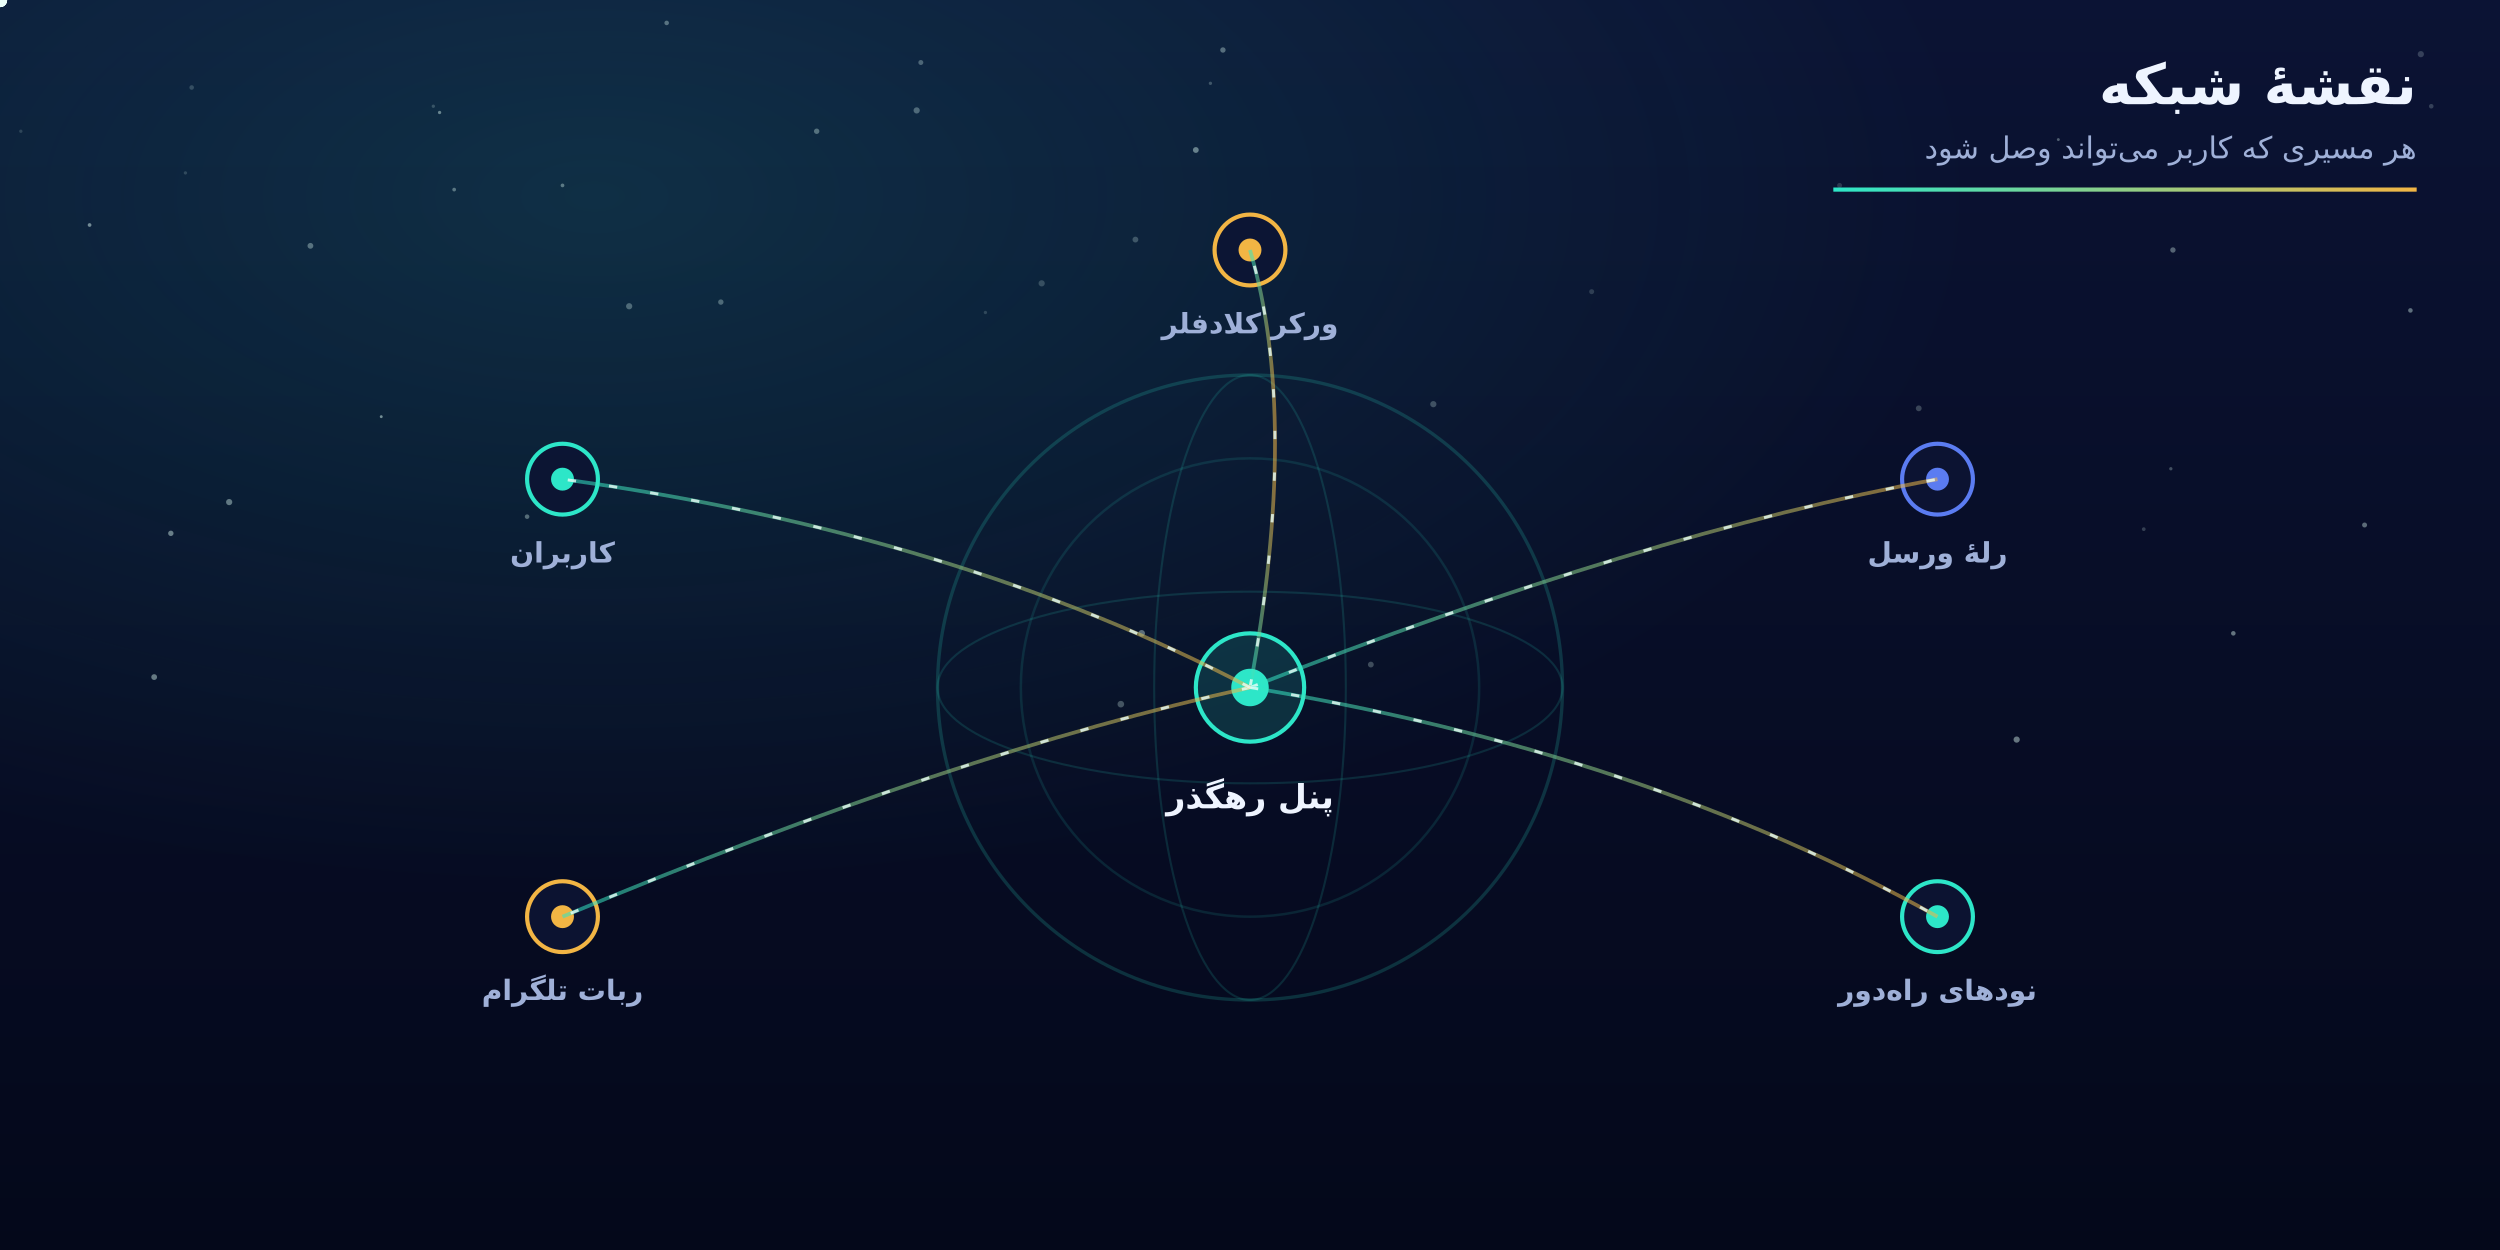
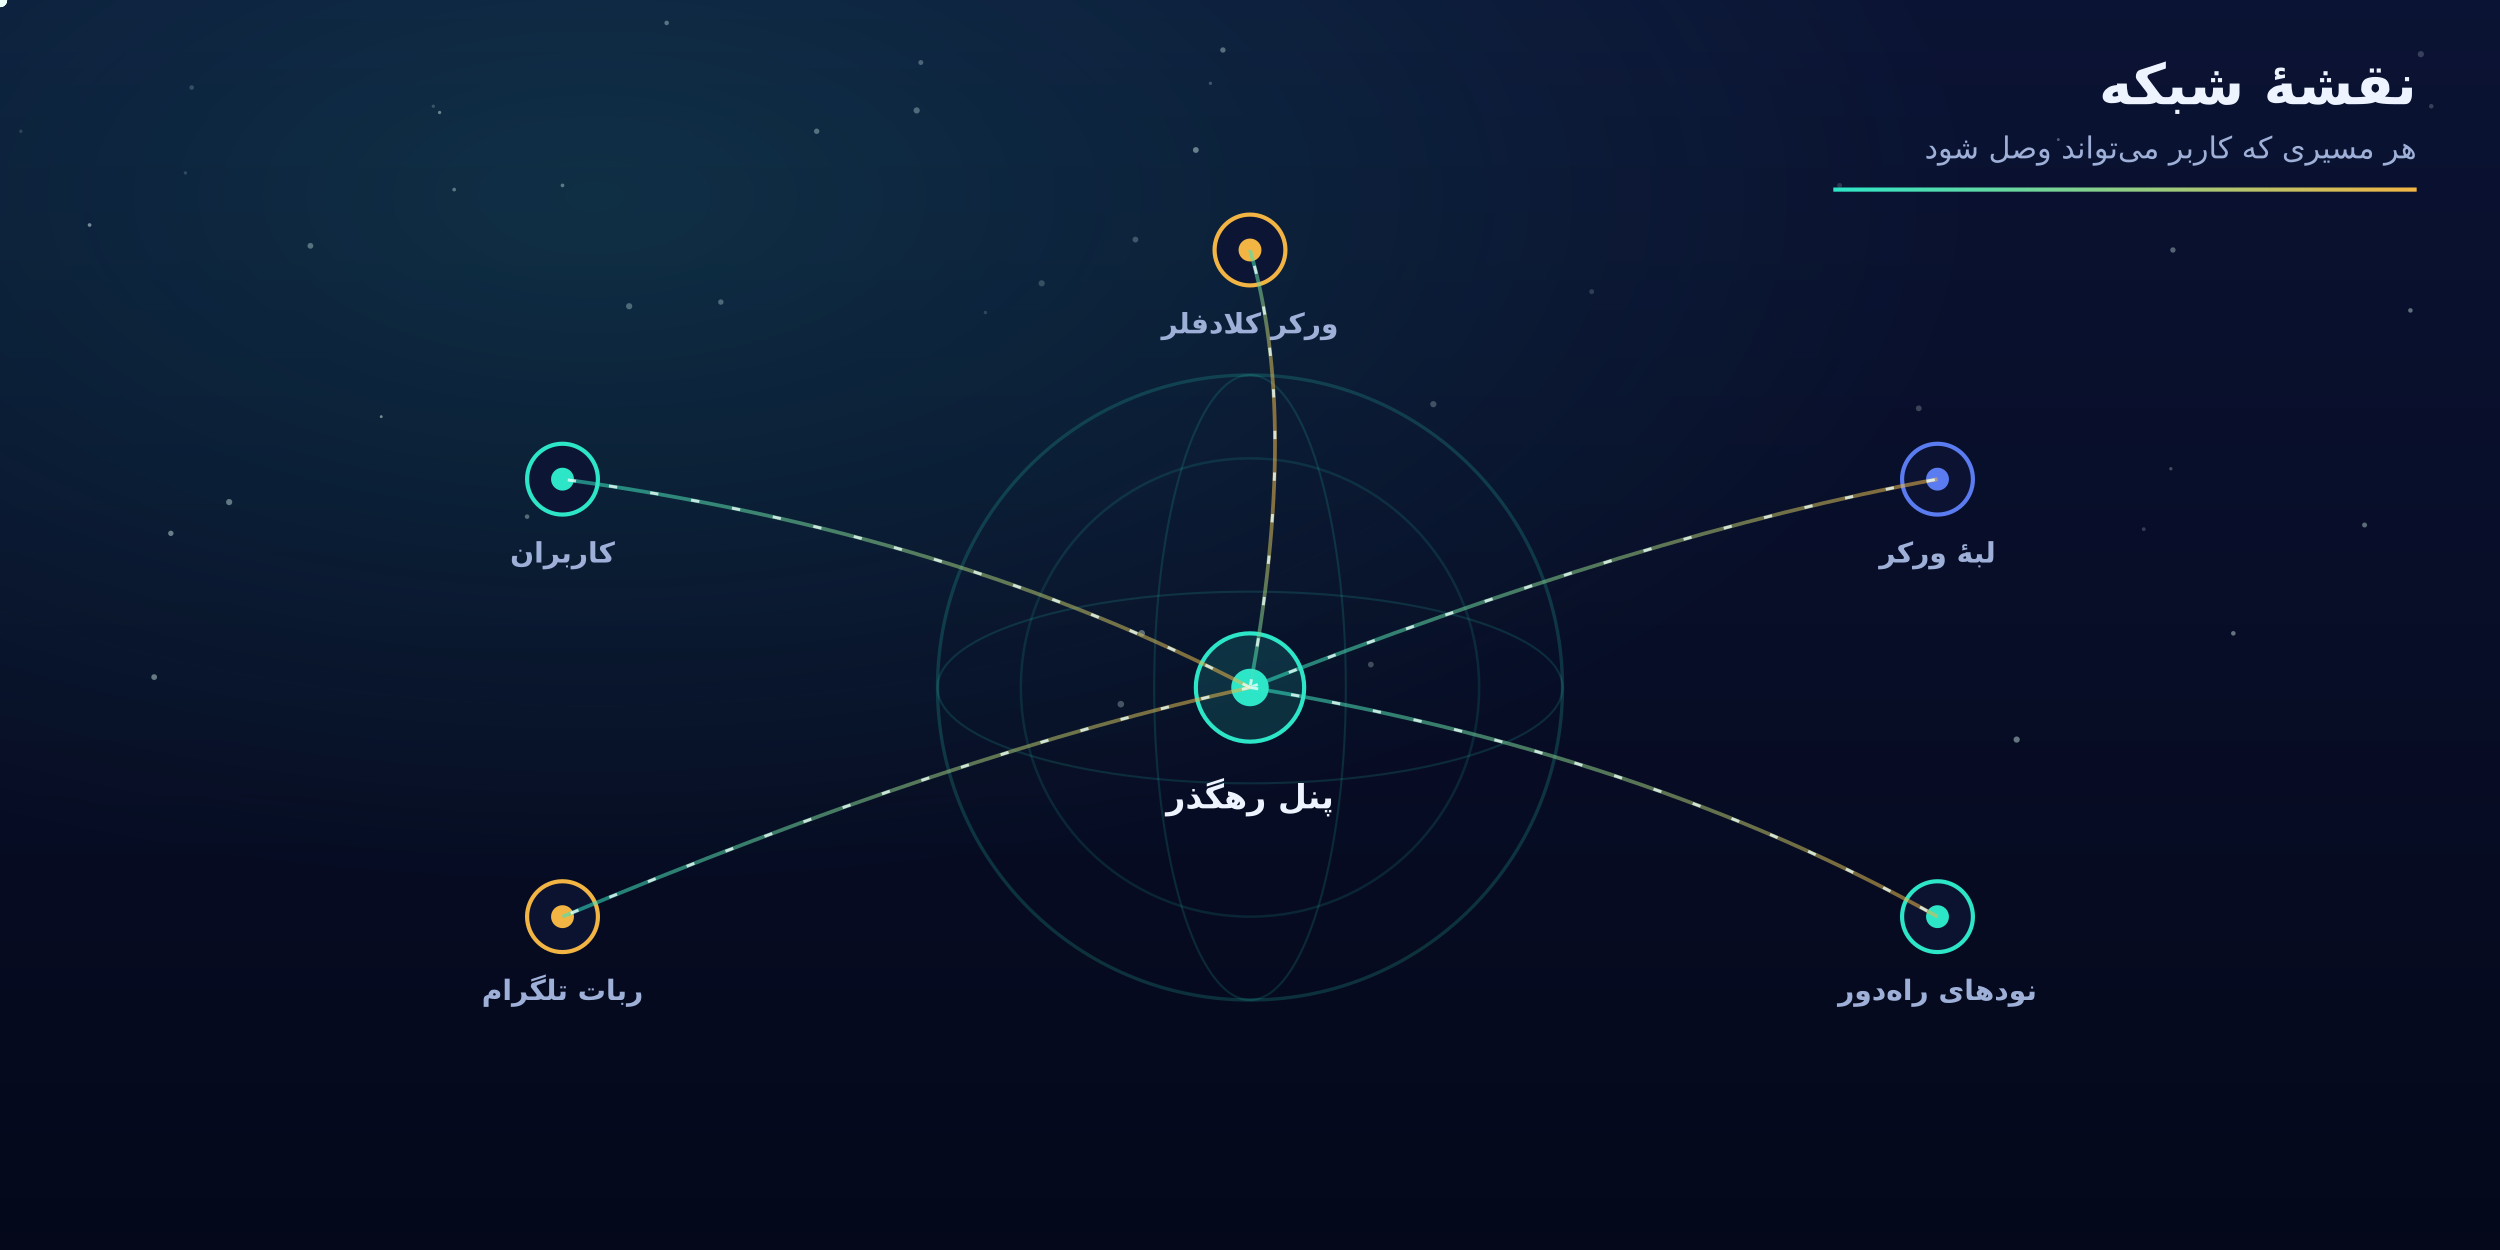
<svg xmlns="http://www.w3.org/2000/svg" width="1200" height="600" viewBox="0 0 1200 600">
  <defs>
    <linearGradient id="bg" x1="0" y1="0" x2="0" y2="1">
      <stop offset="0" stop-color="#0b1334" />
      <stop offset="1" stop-color="#04081a" />
    </linearGradient>
    <linearGradient id="tg" x1="0" y1="0" x2="1" y2="0">
      <stop offset="0" stop-color="#2de6c8" />
      <stop offset="1" stop-color="#f2b544" />
    </linearGradient>
    <linearGradient id="goldg" x1="0" y1="0" x2="1" y2="0">
      <stop offset="0" stop-color="#f2b544" />
      <stop offset="1" stop-color="#e09a2d" />
    </linearGradient>
    <radialGradient id="aur" cx=".24" cy=".16" r=".55">
      <stop offset="0" stop-color="#2de6c8" stop-opacity=".14" />
      <stop offset="1" stop-color="#2de6c8" stop-opacity="0" />
    </radialGradient>
  </defs>
  <rect width="1200" height="600" fill="url(#bg)" />
  <rect width="1200" height="600" fill="url(#aur)" />
  <circle cx="392" cy="63" r="1.3" fill="#dffcf4" opacity="0.34">
    <animate attributeName="opacity" values="0.34;0.79;0.34" dur="2.2s" repeatCount="indefinite" />
  </circle>
  <circle cx="442" cy="30" r="1.2" fill="#dffcf4" opacity="0.3">
    <animate attributeName="opacity" values="0.3;0.75;0.3" dur="2.1s" repeatCount="indefinite" />
  </circle>
  <circle cx="92" cy="42" r="1.1" fill="#dffcf4" opacity="0.19">
    <animate attributeName="opacity" values="0.19;0.64;0.19" dur="4.1s" repeatCount="indefinite" />
  </circle>
  <circle cx="273" cy="230" r="1.6" fill="#dffcf4" opacity="0.29">
    <animate attributeName="opacity" values="0.29;0.74;0.29" dur="3.4s" repeatCount="indefinite" />
  </circle>
  <circle cx="1162" cy="26" r="1.5" fill="#dffcf4" opacity="0.2">
    <animate attributeName="opacity" values="0.2;0.65;0.2" dur="2.7s" repeatCount="indefinite" />
  </circle>
  <circle cx="149" cy="118" r="1.4" fill="#dffcf4" opacity="0.35">
    <animate attributeName="opacity" values="0.35;0.8;0.35" dur="2.5s" repeatCount="indefinite" />
  </circle>
  <circle cx="764" cy="140" r="1.2" fill="#dffcf4" opacity="0.17">
    <animate attributeName="opacity" values="0.17;0.62;0.17" dur="2.2s" repeatCount="indefinite" />
  </circle>
  <circle cx="253" cy="248" r="1.1" fill="#dffcf4" opacity="0.35">
    <animate attributeName="opacity" values="0.35;0.8;0.35" dur="2.8s" repeatCount="indefinite" />
  </circle>
  <circle cx="545" cy="115" r="1.4" fill="#dffcf4" opacity="0.24">
    <animate attributeName="opacity" values="0.24;0.69;0.24" dur="3.7s" repeatCount="indefinite" />
  </circle>
  <circle cx="688" cy="194" r="1.5" fill="#dffcf4" opacity="0.25">
    <animate attributeName="opacity" values="0.25;0.7;0.25" dur="3.8s" repeatCount="indefinite" />
  </circle>
  <circle cx="1167" cy="51" r="1.1" fill="#dffcf4" opacity="0.2">
    <animate attributeName="opacity" values="0.2;0.65;0.2" dur="3.9s" repeatCount="indefinite" />
  </circle>
  <circle cx="587" cy="24" r="1.3" fill="#dffcf4" opacity="0.35">
    <animate attributeName="opacity" values="0.35;0.8;0.35" dur="3.9s" repeatCount="indefinite" />
  </circle>
  <circle cx="1043" cy="120" r="1.3" fill="#dffcf4" opacity="0.35">
    <animate attributeName="opacity" values="0.35;0.8;0.35" dur="3.5s" repeatCount="indefinite" />
  </circle>
  <circle cx="548" cy="304" r="1.6" fill="#dffcf4" opacity="0.38">
    <animate attributeName="opacity" values="0.38;0.83;0.38" dur="3.2s" repeatCount="indefinite" />
  </circle>
  <circle cx="82" cy="256" r="1.3" fill="#dffcf4" opacity="0.44">
    <animate attributeName="opacity" values="0.44;0.89;0.44" dur="4.5s" repeatCount="indefinite" />
  </circle>
  <circle cx="346" cy="145" r="1.3" fill="#dffcf4" opacity="0.31">
    <animate attributeName="opacity" values="0.31;0.76;0.31" dur="2.1s" repeatCount="indefinite" />
  </circle>
  <circle cx="208" cy="51" r="0.8" fill="#dffcf4" opacity="0.2">
    <animate attributeName="opacity" values="0.2;0.65;0.2" dur="3.9s" repeatCount="indefinite" />
  </circle>
  <circle cx="302" cy="147" r="1.5" fill="#dffcf4" opacity="0.31">
    <animate attributeName="opacity" values="0.31;0.76;0.31" dur="2.2s" repeatCount="indefinite" />
  </circle>
  <circle cx="658" cy="319" r="1.4" fill="#dffcf4" opacity="0.25">
    <animate attributeName="opacity" values="0.25;0.7;0.25" dur="4.2s" repeatCount="indefinite" />
  </circle>
  <circle cx="500" cy="136" r="1.5" fill="#dffcf4" opacity="0.2">
    <animate attributeName="opacity" values="0.2;0.65;0.2" dur="4.4s" repeatCount="indefinite" />
  </circle>
  <circle cx="218" cy="91" r="0.9" fill="#dffcf4" opacity="0.36">
    <animate attributeName="opacity" values="0.36;0.81;0.36" dur="3.2s" repeatCount="indefinite" />
  </circle>
  <circle cx="320" cy="11" r="1.1" fill="#dffcf4" opacity="0.35">
    <animate attributeName="opacity" values="0.35;0.8;0.35" dur="2.9s" repeatCount="indefinite" />
  </circle>
  <circle cx="1135" cy="252" r="1.2" fill="#dffcf4" opacity="0.39">
    <animate attributeName="opacity" values="0.39;0.84;0.39" dur="3.5s" repeatCount="indefinite" />
  </circle>
  <circle cx="74" cy="325" r="1.4" fill="#dffcf4" opacity="0.43">
    <animate attributeName="opacity" values="0.43;0.88;0.43" dur="4.2s" repeatCount="indefinite" />
  </circle>
  <circle cx="473" cy="150" r="0.8" fill="#dffcf4" opacity="0.17">
    <animate attributeName="opacity" values="0.17;0.62;0.17" dur="3.6s" repeatCount="indefinite" />
  </circle>
  <circle cx="89" cy="83" r="0.8" fill="#dffcf4" opacity="0.17">
    <animate attributeName="opacity" values="0.17;0.62;0.17" dur="2.9s" repeatCount="indefinite" />
  </circle>
  <circle cx="10" cy="63" r="0.8" fill="#dffcf4" opacity="0.16">
    <animate attributeName="opacity" values="0.16;0.61;0.16" dur="2.9s" repeatCount="indefinite" />
  </circle>
  <circle cx="1042" cy="225" r="0.8" fill="#dffcf4" opacity="0.27">
    <animate attributeName="opacity" values="0.27;0.72;0.27" dur="2.6s" repeatCount="indefinite" />
  </circle>
  <circle cx="440" cy="53" r="1.5" fill="#dffcf4" opacity="0.31">
    <animate attributeName="opacity" values="0.31;0.76;0.31" dur="4.5s" repeatCount="indefinite" />
  </circle>
  <circle cx="581" cy="40" r="0.8" fill="#dffcf4" opacity="0.24">
    <animate attributeName="opacity" values="0.24;0.69;0.24" dur="2.9s" repeatCount="indefinite" />
  </circle>
  <circle cx="988" cy="67" r="0.7" fill="#dffcf4" opacity="0.33">
    <animate attributeName="opacity" values="0.33;0.78;0.33" dur="4.4s" repeatCount="indefinite" />
  </circle>
  <circle cx="183" cy="200" r="0.7" fill="#dffcf4" opacity="0.49">
    <animate attributeName="opacity" values="0.49;0.94;0.49" dur="3.3s" repeatCount="indefinite" />
  </circle>
  <circle cx="1029" cy="254" r="0.9" fill="#dffcf4" opacity="0.21">
    <animate attributeName="opacity" values="0.21;0.66;0.21" dur="2.9s" repeatCount="indefinite" />
  </circle>
  <circle cx="921" cy="196" r="1.4" fill="#dffcf4" opacity="0.23">
    <animate attributeName="opacity" values="0.23;0.68;0.23" dur="2.8s" repeatCount="indefinite" />
  </circle>
  <circle cx="968" cy="355" r="1.5" fill="#dffcf4" opacity="0.44">
    <animate attributeName="opacity" values="0.44;0.89;0.44" dur="4.0s" repeatCount="indefinite" />
  </circle>
  <circle cx="883" cy="89" r="1.2" fill="#dffcf4" opacity="0.16">
    <animate attributeName="opacity" values="0.16;0.61;0.16" dur="2.9s" repeatCount="indefinite" />
  </circle>
  <circle cx="43" cy="108" r="0.9" fill="#dffcf4" opacity="0.48">
    <animate attributeName="opacity" values="0.48;0.93;0.48" dur="3.7s" repeatCount="indefinite" />
  </circle>
  <circle cx="538" cy="338" r="1.6" fill="#dffcf4" opacity="0.28">
    <animate attributeName="opacity" values="0.28;0.73;0.28" dur="4.4s" repeatCount="indefinite" />
  </circle>
  <circle cx="270" cy="89" r="0.9" fill="#dffcf4" opacity="0.37">
    <animate attributeName="opacity" values="0.37;0.82;0.37" dur="2.5s" repeatCount="indefinite" />
  </circle>
  <circle cx="1072" cy="304" r="1.1" fill="#dffcf4" opacity="0.43">
    <animate attributeName="opacity" values="0.43;0.88;0.43" dur="3.6s" repeatCount="indefinite" />
  </circle>
  <circle cx="110" cy="241" r="1.5" fill="#dffcf4" opacity="0.41">
    <animate attributeName="opacity" values="0.41;0.86;0.41" dur="4.0s" repeatCount="indefinite" />
  </circle>
  <circle cx="574" cy="72" r="1.4" fill="#dffcf4" opacity="0.43">
    <animate attributeName="opacity" values="0.43;0.88;0.43" dur="2.8s" repeatCount="indefinite" />
  </circle>
  <circle cx="1157" cy="149" r="1.1" fill="#dffcf4" opacity="0.4">
    <animate attributeName="opacity" values="0.4;0.85;0.4" dur="4.4s" repeatCount="indefinite" />
  </circle>
  <circle cx="211" cy="54" r="0.8" fill="#dffcf4" opacity="0.43">
    <animate attributeName="opacity" values="0.43;0.88;0.43" dur="4.3s" repeatCount="indefinite" />
  </circle>
  <text x="1160" y="50" text-anchor="end" font-family="Vazirmatn,Tahoma,Arial,sans-serif" font-size="27" font-weight="800" fill="#eef4ff">نقشهٔ شبکه</text>
  <text x="1160" y="76" text-anchor="end" font-family="Vazirmatn,Tahoma,Arial,sans-serif" font-size="14.5" fill="#9fb0d8">هر مسیری که کاربر می‌تواند وصل شود</text>
  <rect x="880" y="90" width="280" height="2" fill="url(#tg)" />
  <circle cx="600" cy="330" r="150" fill="none" stroke="rgba(45,230,200,.18)" stroke-width="1.6" />
  <circle cx="600" cy="330" r="110" fill="none" stroke="rgba(45,230,200,.12)" stroke-width="1.2" />
  <ellipse cx="600" cy="330" rx="150" ry="46" fill="none" stroke="rgba(45,230,200,.14)" />
  <ellipse cx="600" cy="330" rx="46" ry="150" fill="none" stroke="rgba(45,230,200,.14)" />
  <circle cx="600" cy="330" r="26" fill="rgba(45,230,200,.15)" stroke="#2de6c8" stroke-width="2" />
  <circle cx="600" cy="330" r="9" fill="#2de6c8">
    <animate attributeName="r" values="8;11;8" dur="2.4s" repeatCount="indefinite" />
  </circle>
  <text x="600" y="388" text-anchor="middle" font-family="Vazirmatn,Tahoma,Arial,sans-serif" font-size="16" font-weight="800" fill="#eef4ff">پنل رهگذر</text>
  <circle cx="600" cy="120" r="17" fill="rgba(13,21,52,.9)" stroke="#f2b544" stroke-width="2" />
  <circle cx="600" cy="120" r="5.5" fill="#f2b544">
    <animate attributeName="opacity" values="1;.35;1" dur="2.0s" repeatCount="indefinite" />
  </circle>
  <text x="600" y="160" text-anchor="middle" font-family="Vazirmatn,Tahoma,Arial,sans-serif" font-size="13.5" font-weight="700" fill="#9fb0d8">ورکر کلادفلر</text>
  <path d="M600,330 Q624,201 600,120" fill="none" stroke="url(#tg)" stroke-width="1.8" opacity=".55" />
  <path d="M600,330 Q624,201 600,120" fill="none" stroke="#eafff9" stroke-width="1.4" opacity=".8" stroke-dasharray="4 16">
    <animate attributeName="stroke-dashoffset" from="0" to="-40" dur="2.0s" repeatCount="indefinite" />
  </path>
  <circle r="3.4" fill="#eafff9">
    <animateMotion dur="5s" repeatCount="indefinite" path="M600,330 Q624,201 600,120" />
  </circle>
  <circle cx="930" cy="230" r="17" fill="rgba(13,21,52,.9)" stroke="#5b7cf1" stroke-width="2" />
  <circle cx="930" cy="230" r="5.5" fill="#5b7cf1">
    <animate attributeName="opacity" values="1;.35;1" dur="2.4s" repeatCount="indefinite" />
  </circle>
-   <text x="930" y="270" text-anchor="middle" font-family="Vazirmatn,Tahoma,Arial,sans-serif" font-size="13.5" font-weight="700" fill="#9fb0d8">رلهٔ ورسل</text>
+   <text x="930" y="270" text-anchor="middle" font-family="Vazirmatn,Tahoma,Arial,sans-serif" font-size="13.5" font-weight="700" fill="#9fb0d8">لبهٔ ورکر</text>
  <path d="M600,330 Q789,256 930,230" fill="none" stroke="url(#tg)" stroke-width="1.8" opacity=".55" />
  <path d="M600,330 Q789,256 930,230" fill="none" stroke="#eafff9" stroke-width="1.4" opacity=".8" stroke-dasharray="4 16">
    <animate attributeName="stroke-dashoffset" from="0" to="-40" dur="2.3s" repeatCount="indefinite" />
  </path>
  <circle r="3.4" fill="#eafff9">
    <animateMotion dur="6s" repeatCount="indefinite" path="M600,330 Q789,256 930,230" />
  </circle>
  <circle cx="930" cy="440" r="17" fill="rgba(13,21,52,.9)" stroke="#2de6c8" stroke-width="2" />
  <circle cx="930" cy="440" r="5.5" fill="#2de6c8">
    <animate attributeName="opacity" values="1;.35;1" dur="2.8s" repeatCount="indefinite" />
  </circle>
  <text x="930" y="480" text-anchor="middle" font-family="Vazirmatn,Tahoma,Arial,sans-serif" font-size="13.5" font-weight="700" fill="#9fb0d8">نودهای راه‌دور</text>
  <path d="M600,330 Q789,361 930,440" fill="none" stroke="url(#tg)" stroke-width="1.8" opacity=".55" />
  <path d="M600,330 Q789,361 930,440" fill="none" stroke="#eafff9" stroke-width="1.4" opacity=".8" stroke-dasharray="4 16">
    <animate attributeName="stroke-dashoffset" from="0" to="-40" dur="2.6s" repeatCount="indefinite" />
  </path>
  <circle r="3.4" fill="#eafff9">
    <animateMotion dur="7s" repeatCount="indefinite" path="M600,330 Q789,361 930,440" />
  </circle>
  <circle cx="270" cy="440" r="17" fill="rgba(13,21,52,.9)" stroke="#f2b544" stroke-width="2" />
  <circle cx="270" cy="440" r="5.5" fill="#f2b544">
    <animate attributeName="opacity" values="1;.35;1" dur="3.2s" repeatCount="indefinite" />
  </circle>
  <text x="270" y="480" text-anchor="middle" font-family="Vazirmatn,Tahoma,Arial,sans-serif" font-size="13.5" font-weight="700" fill="#9fb0d8">ربات تلگرام</text>
  <path d="M600,330 Q459,361 270,440" fill="none" stroke="url(#tg)" stroke-width="1.8" opacity=".55" />
  <path d="M600,330 Q459,361 270,440" fill="none" stroke="#eafff9" stroke-width="1.4" opacity=".8" stroke-dasharray="4 16">
    <animate attributeName="stroke-dashoffset" from="0" to="-40" dur="2.9s" repeatCount="indefinite" />
  </path>
  <circle r="3.4" fill="#eafff9">
    <animateMotion dur="8s" repeatCount="indefinite" path="M600,330 Q459,361 270,440" />
  </circle>
  <circle cx="270" cy="230" r="17" fill="rgba(13,21,52,.9)" stroke="#2de6c8" stroke-width="2" />
  <circle cx="270" cy="230" r="5.5" fill="#2de6c8">
    <animate attributeName="opacity" values="1;.35;1" dur="3.6s" repeatCount="indefinite" />
  </circle>
  <text x="270" y="270" text-anchor="middle" font-family="Vazirmatn,Tahoma,Arial,sans-serif" font-size="13.5" font-weight="700" fill="#9fb0d8">کاربران</text>
  <path d="M600,330 Q459,256 270,230" fill="none" stroke="url(#tg)" stroke-width="1.8" opacity=".55" />
  <path d="M600,330 Q459,256 270,230" fill="none" stroke="#eafff9" stroke-width="1.4" opacity=".8" stroke-dasharray="4 16">
    <animate attributeName="stroke-dashoffset" from="0" to="-40" dur="3.2s" repeatCount="indefinite" />
  </path>
  <circle r="3.4" fill="#eafff9">
    <animateMotion dur="9s" repeatCount="indefinite" path="M600,330 Q459,256 270,230" />
  </circle>
</svg>
